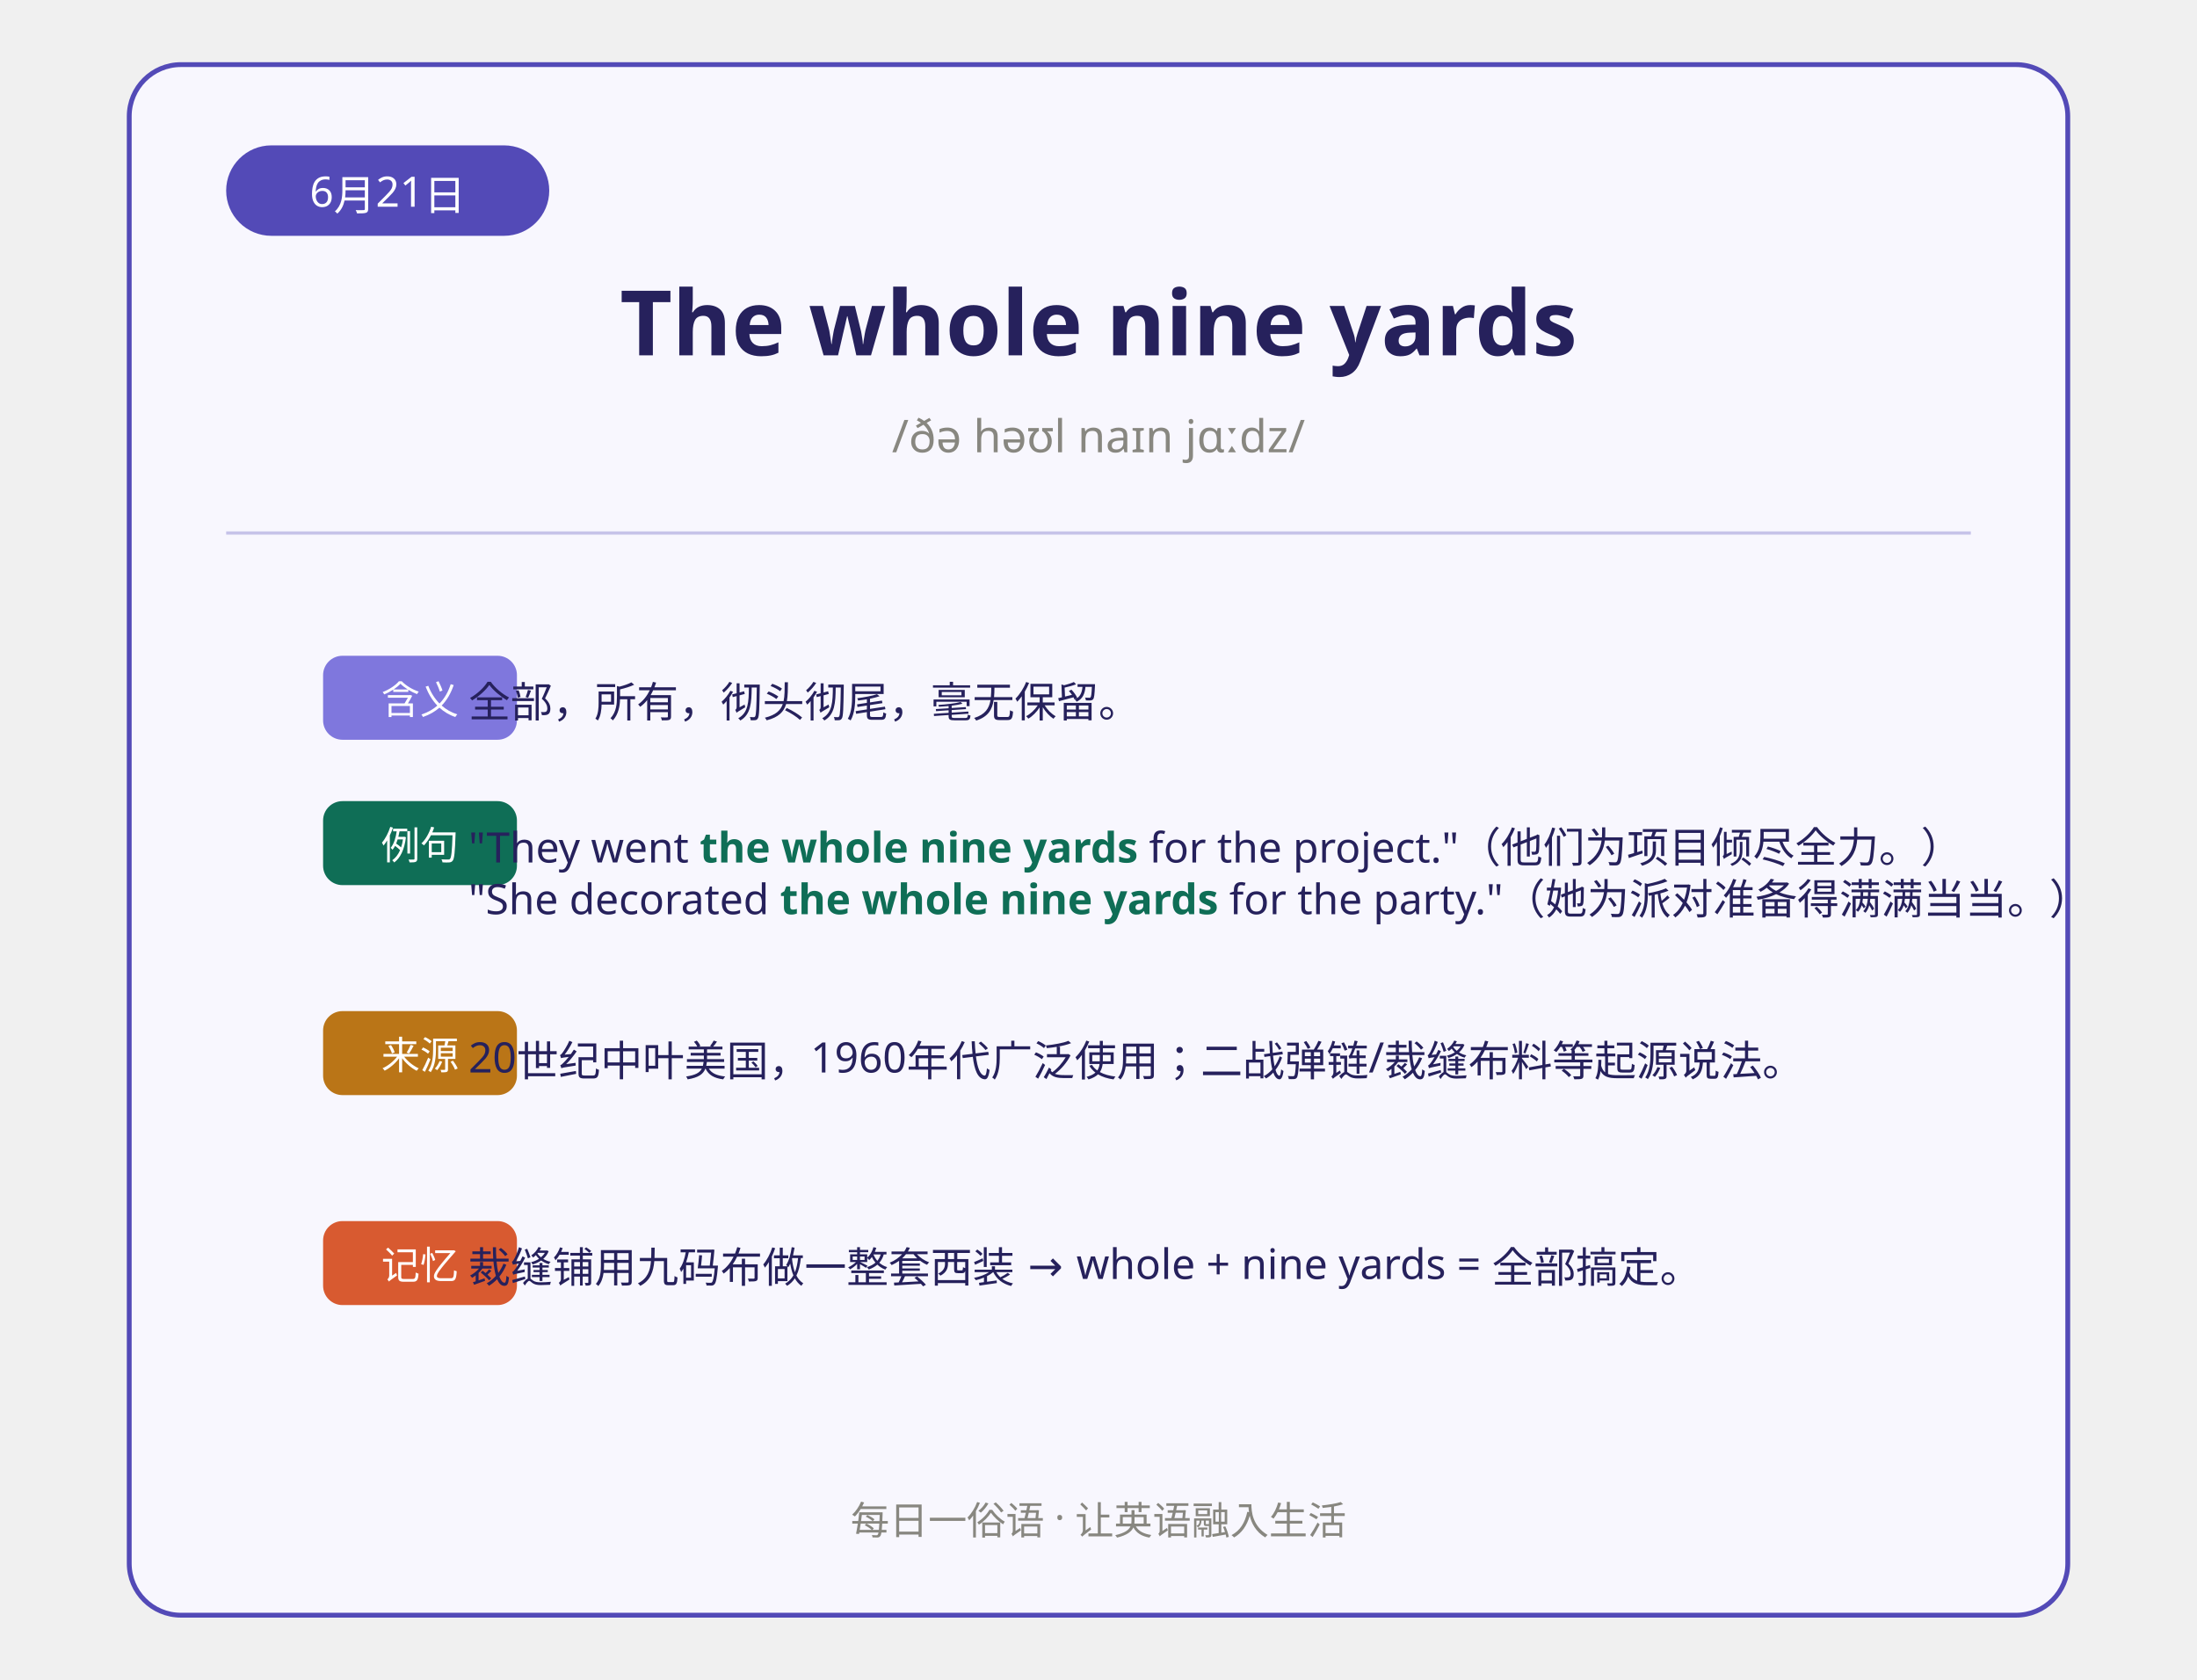
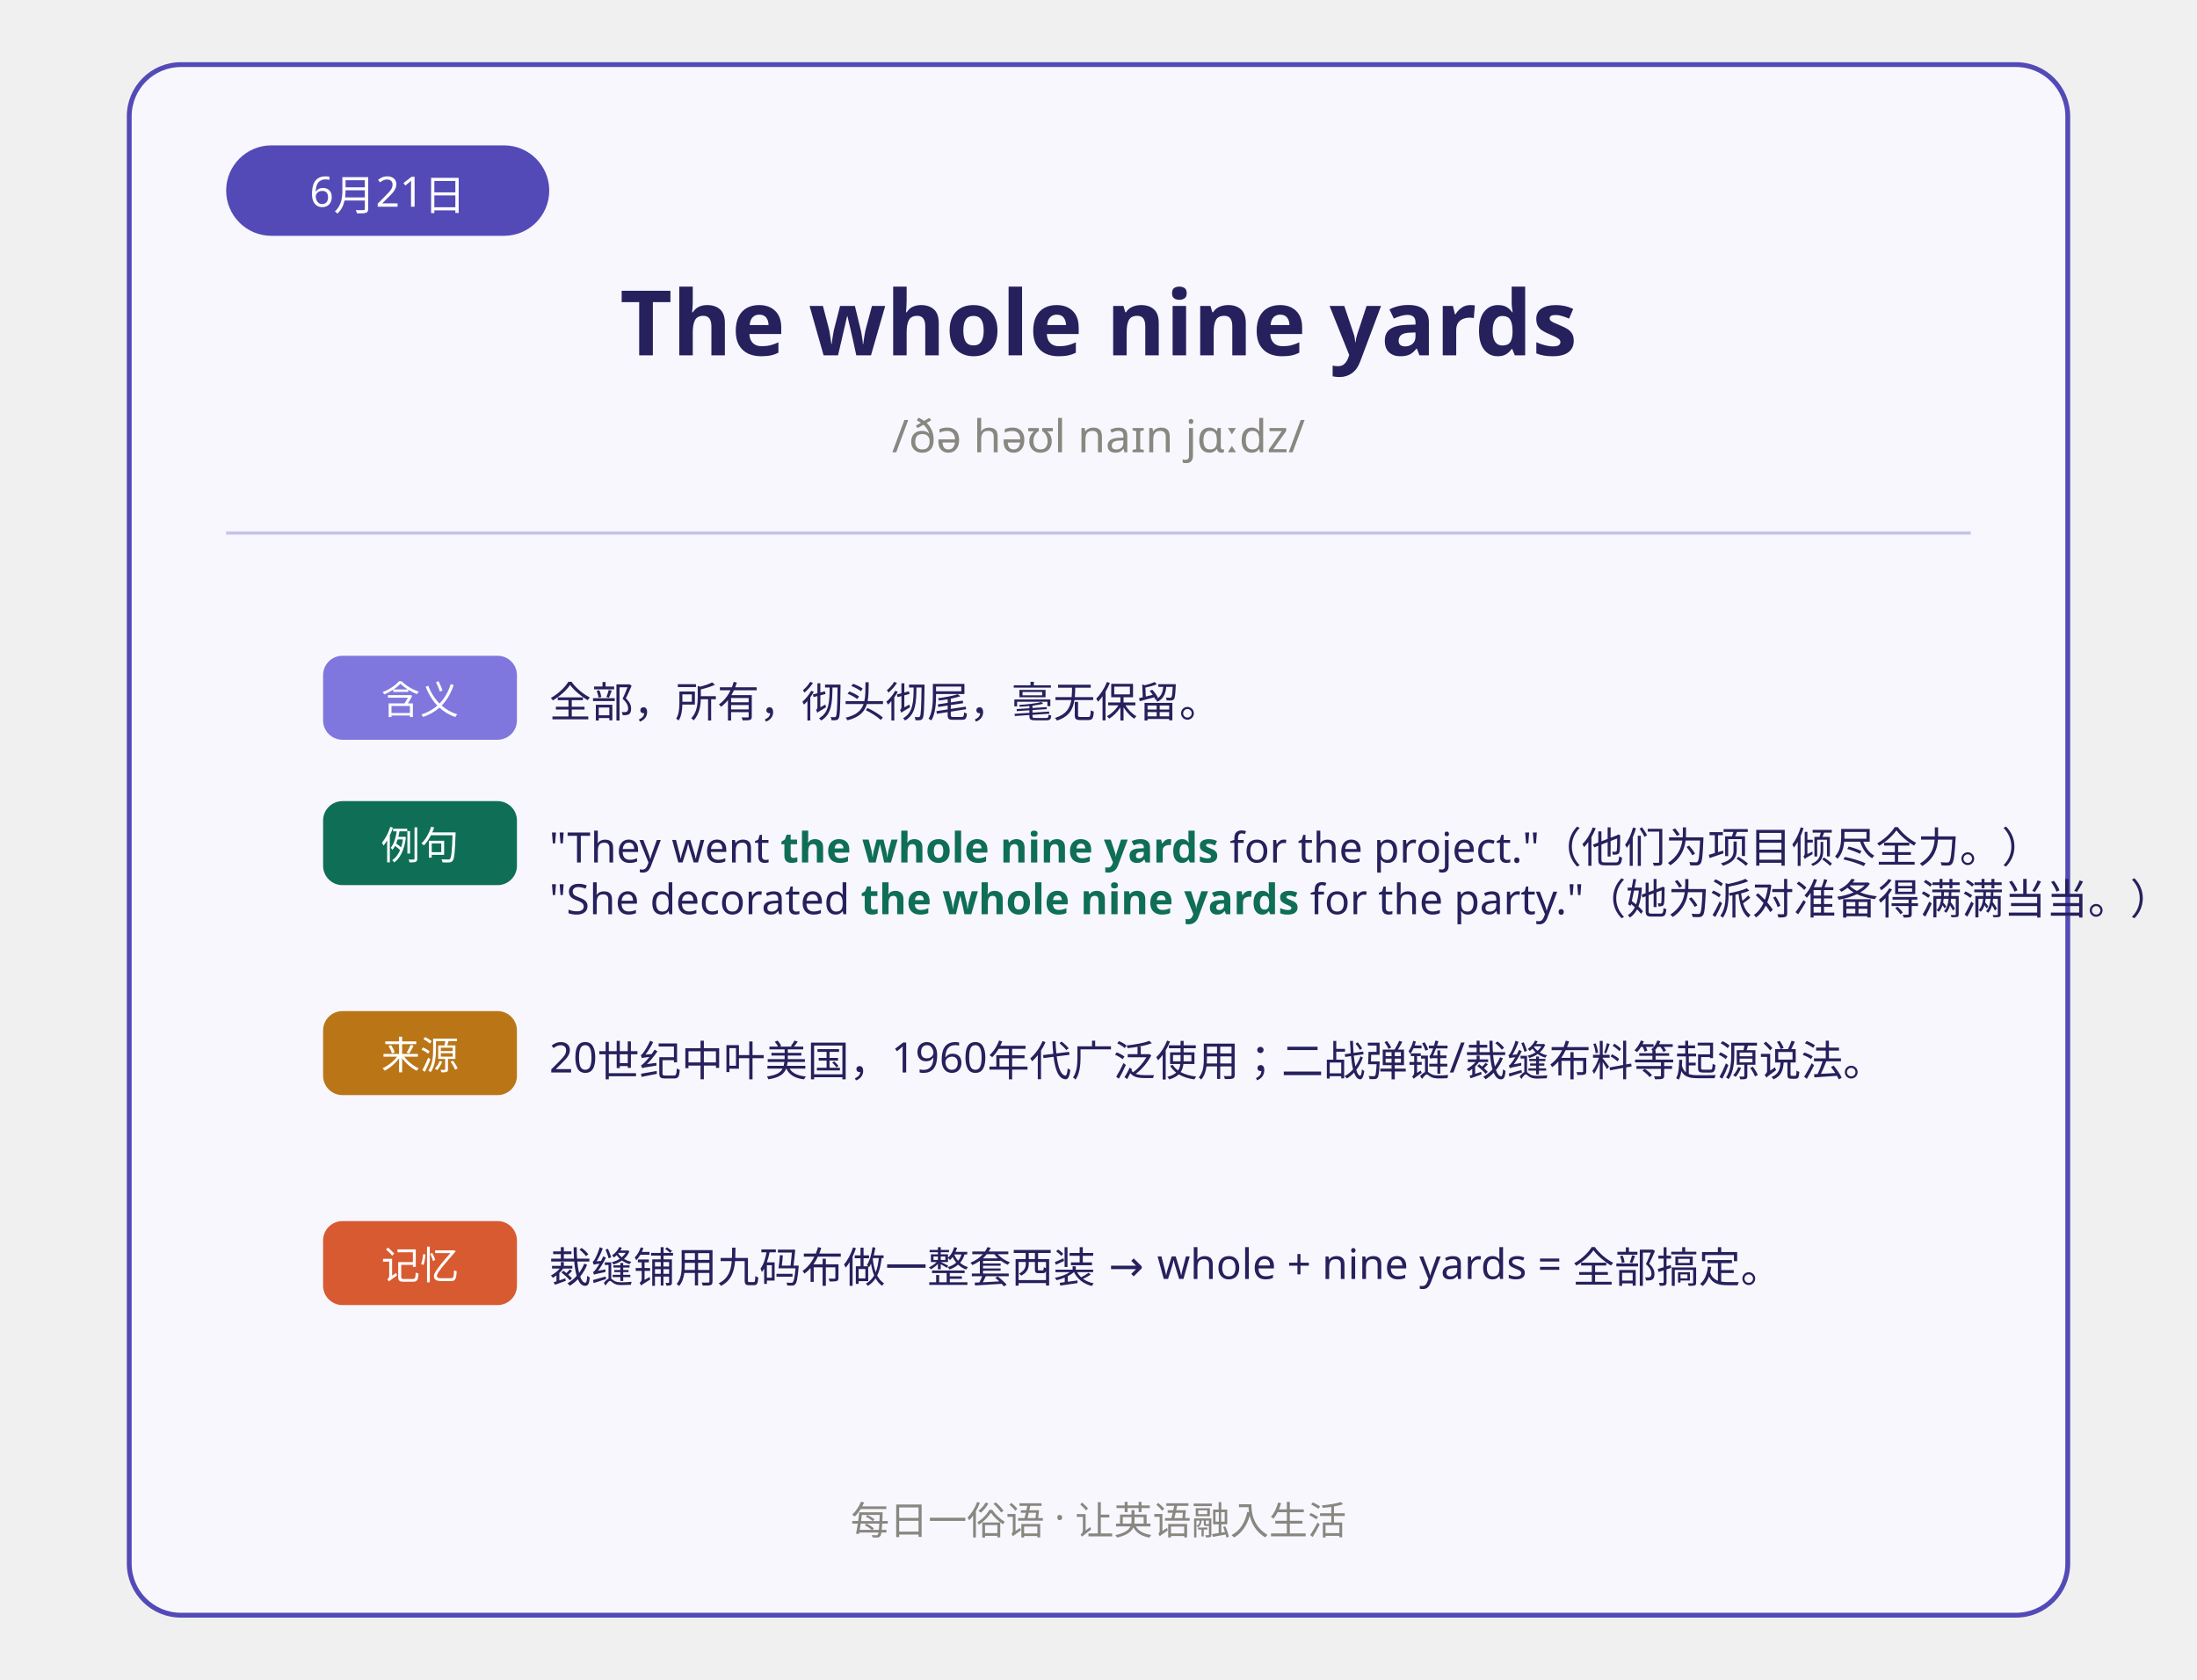
<svg xmlns="http://www.w3.org/2000/svg" viewBox="0 0 680 520">
  <rect x="40" y="20" width="600" height="480" rx="16" fill="#F8F7FE" stroke="#534AB7" stroke-width="1.5" />
  <rect x="70" y="45" width="100" height="28" rx="14" fill="#534AB7" />
  <text x="120" y="64" font-family="sans-serif" font-weight="500" font-size="13" fill="#FFFFFF" text-anchor="middle">6月21日</text>
  <text x="340" y="110" font-family="sans-serif" font-weight="600" font-size="28" fill="#26215C" text-anchor="middle">The whole nine yards</text>
  <text x="340" y="140" font-family="sans-serif" font-weight="400" font-size="14" fill="#888780" text-anchor="middle">/ðə həʊl naɪn jɑːdz/</text>
  <line x1="70" y1="165" x2="610" y2="165" stroke="#534AB7" stroke-width="1" stroke-opacity="0.3" />
  <rect x="100" y="203" width="60" height="26" rx="6" fill="#7F77DD" />
  <text x="130" y="221" font-family="sans-serif" font-weight="500" font-size="12" fill="#FFFFFF" text-anchor="middle">含义</text>
-   <text x="145" y="222" font-family="sans-serif" font-weight="400" font-size="13" fill="#26215C">全部，所有，彻头彻尾，毫无保留。</text>
+   <text x="170" y="222" font-family="sans-serif" font-weight="400" font-size="13" fill="#26215C">全部，所有，彻头彻尾，毫无保留。</text>
  <rect x="100" y="248" width="60" height="26" rx="6" fill="#0F6E56" />
  <text x="130" y="266" font-family="sans-serif" font-weight="500" font-size="12" fill="#FFFFFF" text-anchor="middle">例句</text>
-   <text x="145" y="267" font-family="sans-serif" font-weight="400" font-size="13" fill="#26215C">"They went <tspan font-weight="700" fill="#0F6E56">the whole nine yards</tspan> for the project."（他们为项目倾尽全力。）</text>
-   <text x="145" y="283" font-family="sans-serif" font-weight="400" font-size="13" fill="#26215C">"She decorated <tspan font-weight="700" fill="#0F6E56">the whole nine yards</tspan> for the party."（她为派对准备得满满当当。）</text>
+   <text x="170" y="267" font-family="sans-serif" font-weight="400" font-size="13" fill="#26215C">"They went <tspan font-weight="700" fill="#0F6E56">the whole nine yards</tspan> for the project."（他们为项目倾尽全力。）</text>
+   <text x="170" y="283" font-family="sans-serif" font-weight="400" font-size="13" fill="#26215C">"She decorated <tspan font-weight="700" fill="#0F6E56">the whole nine yards</tspan> for the party."（她为派对准备得满满当当。）</text>
  <rect x="100" y="313" width="60" height="26" rx="6" fill="#BA7517" />
  <text x="130" y="331" font-family="sans-serif" font-weight="500" font-size="12" fill="#FFFFFF" text-anchor="middle">来源</text>
-   <text x="145" y="332" font-family="sans-serif" font-weight="400" font-size="13" fill="#26215C">20世纪中叶美国，1960年代广泛使用；二战弹链/裁缝布料等起源说法。</text>
+   <text x="170" y="332" font-family="sans-serif" font-weight="400" font-size="13" fill="#26215C">20世纪中叶美国，1960年代广泛使用；二战弹链/裁缝布料等起源说法。</text>
  <rect x="100" y="378" width="60" height="26" rx="6" fill="#D85A30" />
  <text x="130" y="396" font-family="sans-serif" font-weight="500" font-size="12" fill="#FFFFFF" text-anchor="middle">记忆</text>
-   <text x="145" y="397" font-family="sans-serif" font-weight="400" font-size="13" fill="#26215C">裁缝铺用九码布做一整套西装 → whole + nine yards = 全部搞定。</text>
+   <text x="170" y="397" font-family="sans-serif" font-weight="400" font-size="13" fill="#26215C">裁缝铺用九码布做一整套西装 → whole + nine yards = 全部搞定。</text>
  <text x="340" y="475" font-family="sans-serif" font-weight="400" font-size="12" fill="#888780" text-anchor="middle">每日一俗语 · 让英语融入生活</text>
</svg>
